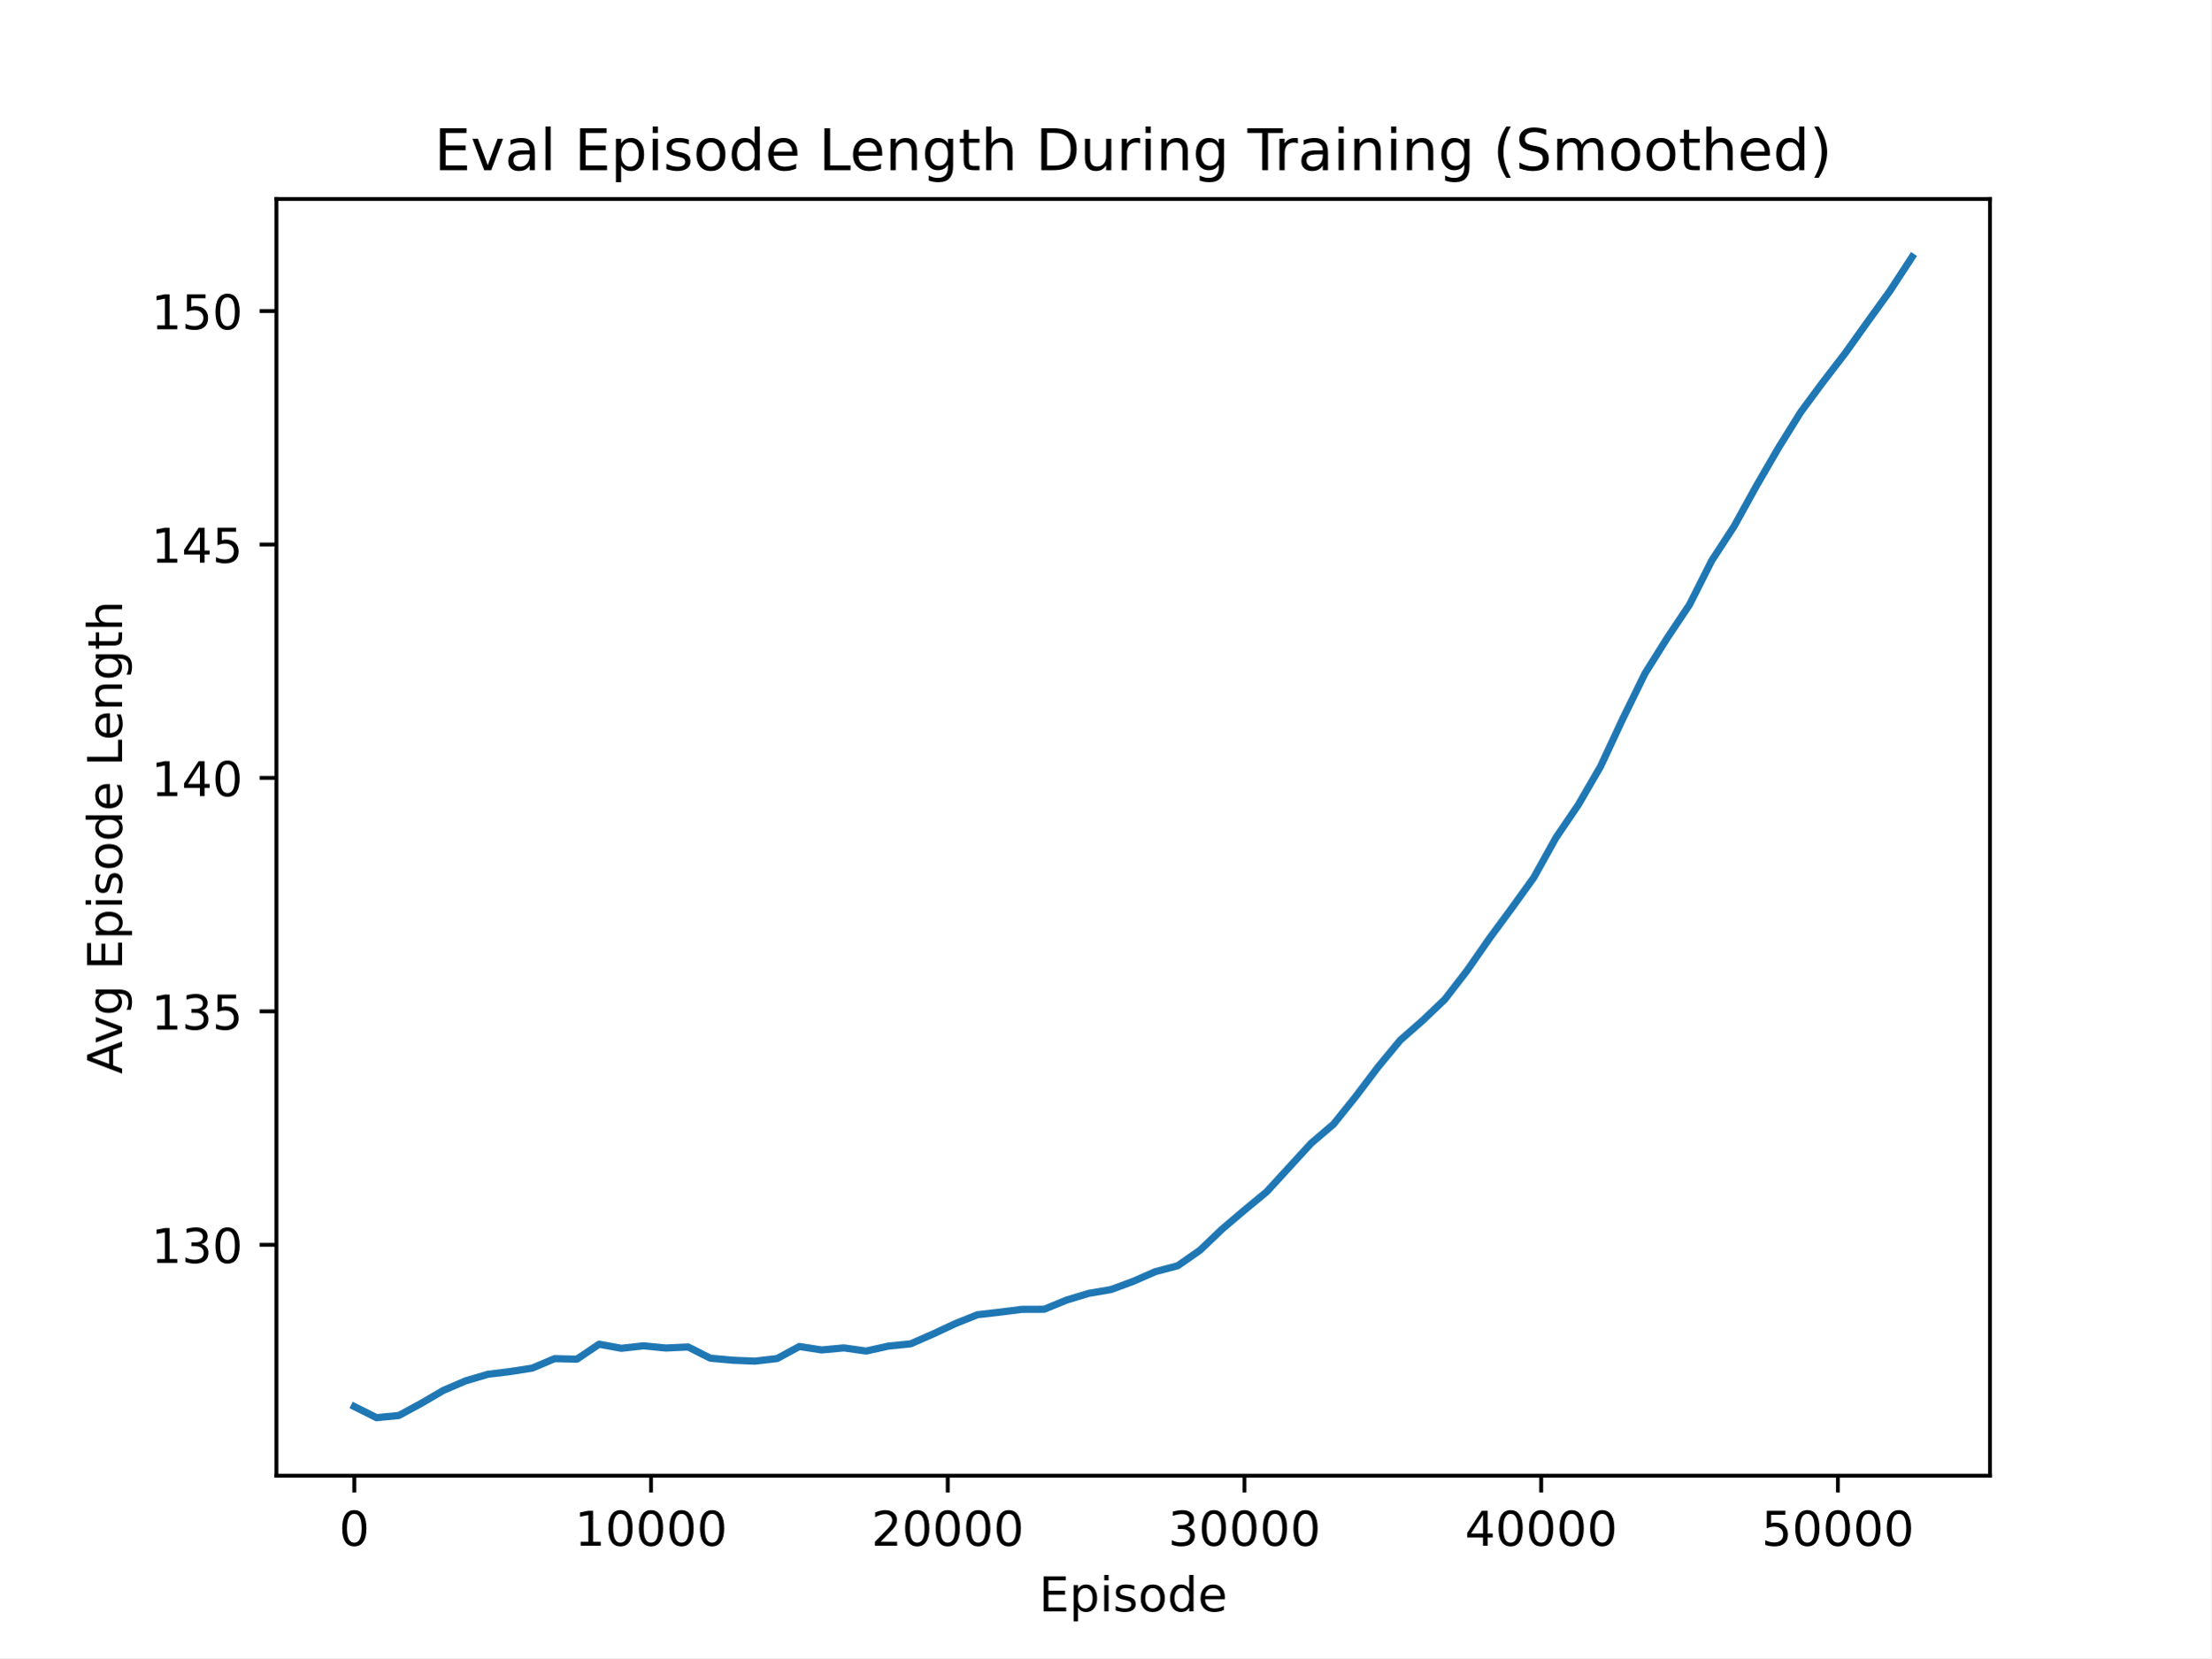
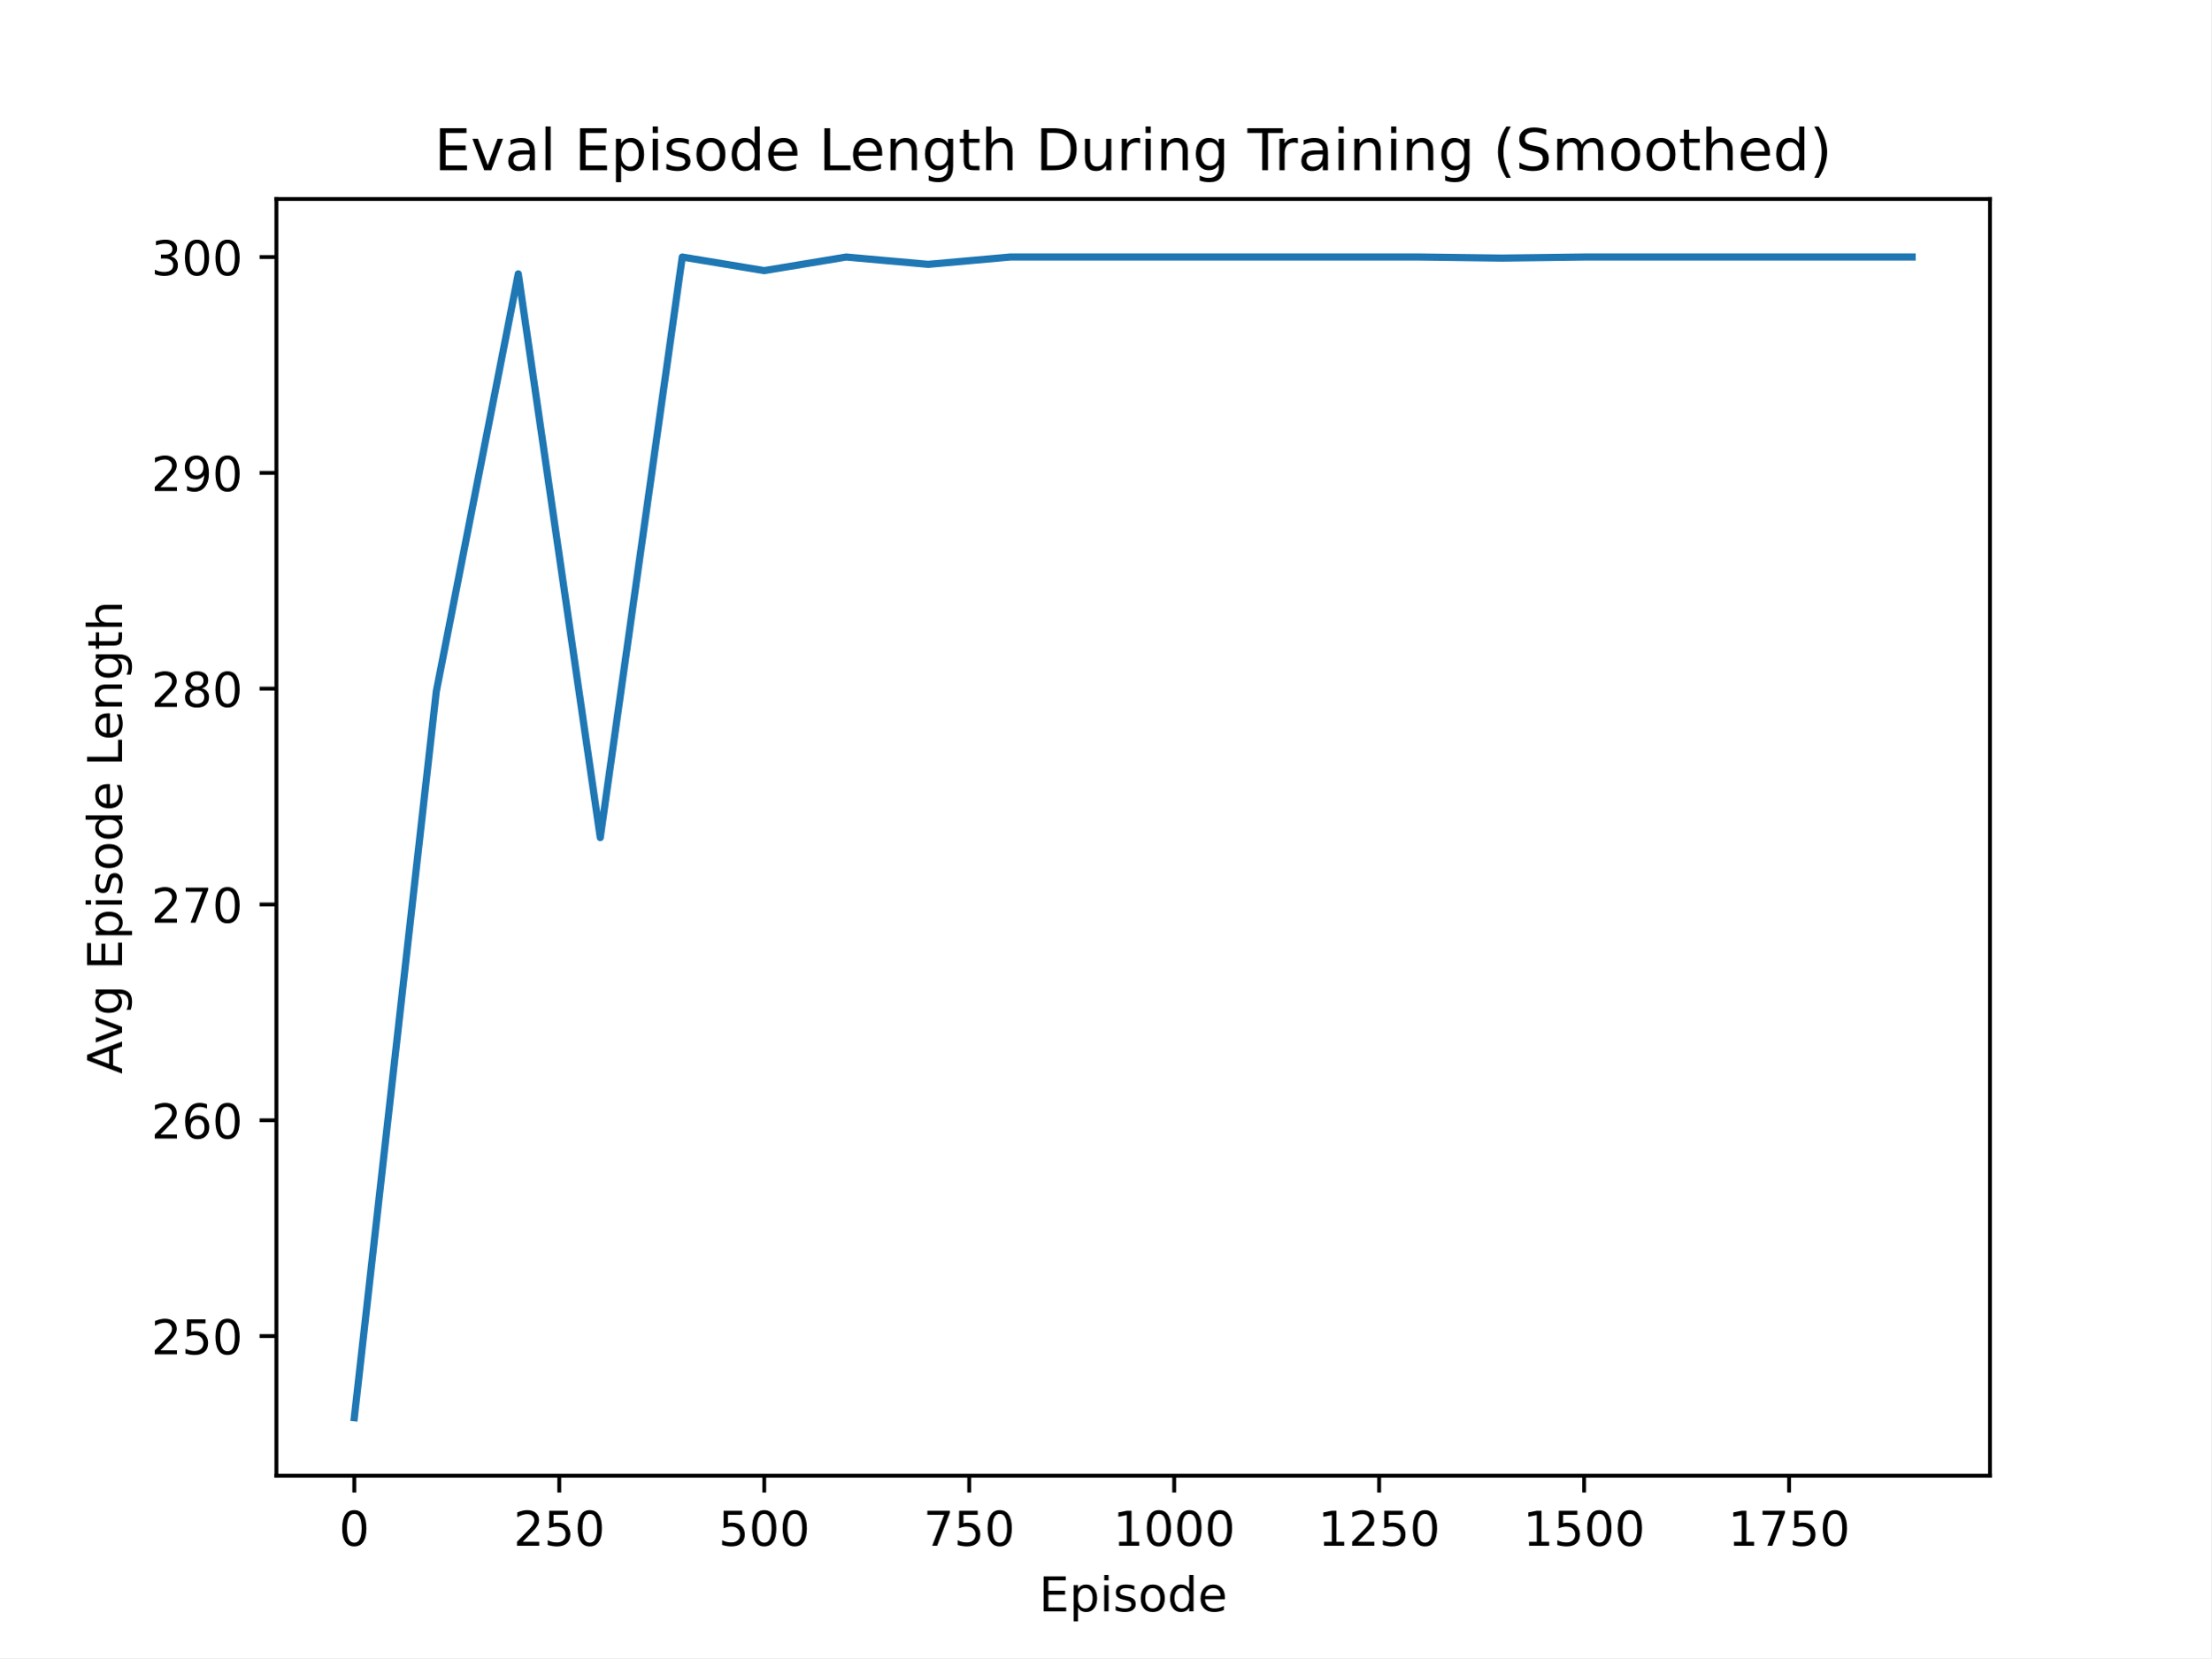
<svg xmlns="http://www.w3.org/2000/svg" xmlns:xlink="http://www.w3.org/1999/xlink" width="460.8pt" height="345.6pt" viewBox="0 0 460.8 345.6" version="1.1">
  <defs>
    <style type="text/css">*{stroke-linejoin: round; stroke-linecap: butt}</style>
  </defs>
  <g id="figure_1">
    <g id="patch_1">
      <path d="M 0 345.6  L 460.8 345.6  L 460.8 0  L 0 0  z " style="fill: #ffffff" />
    </g>
    <g id="axes_1">
      <g id="patch_2">
        <path d="M 57.6 307.584  L 414.72 307.584  L 414.72 41.472  L 57.6 41.472  z " style="fill: #ffffff" />
      </g>
      <g id="matplotlib.axis_1">
        <g id="xtick_1">
          <g id="line2d_1">
            <defs>
-               <path id="mee83826c90" d="M 0 0  L 0 3.5  " style="stroke: #000000; stroke-width: 0.8" />
+               <path id="mf00d4447f9" d="M 0 0  L 0 3.5  " style="stroke: #000000; stroke-width: 0.8" />
            </defs>
            <g>
-               <use xlink:href="#mee83826c90" x="73.833" y="307.584" style="stroke: #000000; stroke-width: 0.8" />
+               <use xlink:href="#mf00d4447f9" x="73.833" y="307.584" style="stroke: #000000; stroke-width: 0.8" />
            </g>
          </g>
          <g id="text_1">
            <g transform="translate(70.65148 322.1824) scale(0.1 -0.1)">
              <defs>
                <path id="DejaVuSans-30" d="M 2034 4250  Q 1547 4250 1301 3770  Q 1056 3291 1056 2328  Q 1056 1369 1301 889  Q 1547 409 2034 409  Q 2525 409 2770 889  Q 3016 1369 3016 2328  Q 3016 3291 2770 3770  Q 2525 4250 2034 4250  z M 2034 4750  Q 2819 4750 3233 4129  Q 3647 3509 3647 2328  Q 3647 1150 3233 529  Q 2819 -91 2034 -91  Q 1250 -91 836 529  Q 422 1150 422 2328  Q 422 3509 836 4129  Q 1250 4750 2034 4750  z " transform="scale(0.015625)" />
              </defs>
              <use xlink:href="#DejaVuSans-30" />
            </g>
          </g>
        </g>
        <g id="xtick_2">
          <g id="line2d_2">
            <g>
-               <use xlink:href="#mee83826c90" x="135.672" y="307.584" style="stroke: #000000; stroke-width: 0.8" />
+               <use xlink:href="#mf00d4447f9" x="116.55" y="307.584" style="stroke: #000000; stroke-width: 0.8" />
            </g>
          </g>
          <g id="text_2">
-             <g transform="translate(119.7654 322.1824) scale(0.1 -0.1)">
+             <g transform="translate(107.0067 322.1824) scale(0.1 -0.1)">
+               <defs>
+                 <path id="DejaVuSans-32" d="M 1228 531  L 3431 531  L 3431 0  L 469 0  L 469 531  Q 828 903 1448 1529  Q 2069 2156 2228 2338  Q 2531 2678 2651 2914  Q 2772 3150 2772 3378  Q 2772 3750 2511 3984  Q 2250 4219 1831 4219  Q 1534 4219 1204 4116  Q 875 4013 500 3803  L 500 4441  Q 881 4594 1212 4672  Q 1544 4750 1819 4750  Q 2544 4750 2975 4387  Q 3406 4025 3406 3419  Q 3406 3131 3298 2873  Q 3191 2616 2906 2266  Q 2828 2175 2409 1742  Q 1991 1309 1228 531  z " transform="scale(0.015625)" />
+                 <path id="DejaVuSans-35" d="M 691 4666  L 3169 4666  L 3169 4134  L 1269 4134  L 1269 2991  Q 1406 3038 1543 3061  Q 1681 3084 1819 3084  Q 2600 3084 3056 2656  Q 3513 2228 3513 1497  Q 3513 744 3044 326  Q 2575 -91 1722 -91  Q 1428 -91 1123 -41  Q 819 9 494 109  L 494 744  Q 775 591 1075 516  Q 1375 441 1709 441  Q 2250 441 2565 725  Q 2881 1009 2881 1497  Q 2881 1984 2565 2268  Q 2250 2553 1709 2553  Q 1456 2553 1204 2497  Q 953 2441 691 2322  L 691 4666  z " transform="scale(0.015625)" />
+               </defs>
+               <use xlink:href="#DejaVuSans-32" />
+               <use xlink:href="#DejaVuSans-35" x="63.623" />
+               <use xlink:href="#DejaVuSans-30" x="127.246" />
+             </g>
+           </g>
+         </g>
+         <g id="xtick_3">
+           <g id="line2d_3">
+             <g>
+               <use xlink:href="#mf00d4447f9" x="159.268" y="307.584" style="stroke: #000000; stroke-width: 0.8" />
+             </g>
+           </g>
+           <g id="text_3">
+             <g transform="translate(149.7244 322.1824) scale(0.1 -0.1)">
+               <use xlink:href="#DejaVuSans-35" />
+               <use xlink:href="#DejaVuSans-30" x="63.623" />
+               <use xlink:href="#DejaVuSans-30" x="127.246" />
+             </g>
+           </g>
+         </g>
+         <g id="xtick_4">
+           <g id="line2d_4">
+             <g>
+               <use xlink:href="#mf00d4447f9" x="201.986" y="307.584" style="stroke: #000000; stroke-width: 0.8" />
+             </g>
+           </g>
+           <g id="text_4">
+             <g transform="translate(192.4421 322.1824) scale(0.1 -0.1)">
+               <defs>
+                 <path id="DejaVuSans-37" d="M 525 4666  L 3525 4666  L 3525 4397  L 1831 0  L 1172 0  L 2766 4134  L 525 4134  L 525 4666  z " transform="scale(0.015625)" />
+               </defs>
+               <use xlink:href="#DejaVuSans-37" />
+               <use xlink:href="#DejaVuSans-35" x="63.623" />
+               <use xlink:href="#DejaVuSans-30" x="127.246" />
+             </g>
+           </g>
+         </g>
+         <g id="xtick_5">
+           <g id="line2d_5">
+             <g>
+               <use xlink:href="#mf00d4447f9" x="244.704" y="307.584" style="stroke: #000000; stroke-width: 0.8" />
+             </g>
+           </g>
+           <g id="text_5">
+             <g transform="translate(231.9785 322.1824) scale(0.1 -0.1)">
              <defs>
                <path id="DejaVuSans-31" d="M 794 531  L 1825 531  L 1825 4091  L 703 3866  L 703 4441  L 1819 4666  L 2450 4666  L 2450 531  L 3481 531  L 3481 0  L 794 0  L 794 531  z " transform="scale(0.015625)" />
              </defs>
              <use xlink:href="#DejaVuSans-31" />
              <use xlink:href="#DejaVuSans-30" x="63.623" />
              <use xlink:href="#DejaVuSans-30" x="127.246" />
              <use xlink:href="#DejaVuSans-30" x="190.869" />
-               <use xlink:href="#DejaVuSans-30" x="254.492" />
-             </g>
-           </g>
-         </g>
-         <g id="xtick_3">
-           <g id="line2d_3">
-             <g>
-               <use xlink:href="#mee83826c90" x="197.511" y="307.584" style="stroke: #000000; stroke-width: 0.8" />
-             </g>
-           </g>
-           <g id="text_3">
-             <g transform="translate(181.6044 322.1824) scale(0.1 -0.1)">
-               <defs>
-                 <path id="DejaVuSans-32" d="M 1228 531  L 3431 531  L 3431 0  L 469 0  L 469 531  Q 828 903 1448 1529  Q 2069 2156 2228 2338  Q 2531 2678 2651 2914  Q 2772 3150 2772 3378  Q 2772 3750 2511 3984  Q 2250 4219 1831 4219  Q 1534 4219 1204 4116  Q 875 4013 500 3803  L 500 4441  Q 881 4594 1212 4672  Q 1544 4750 1819 4750  Q 2544 4750 2975 4387  Q 3406 4025 3406 3419  Q 3406 3131 3298 2873  Q 3191 2616 2906 2266  Q 2828 2175 2409 1742  Q 1991 1309 1228 531  z " transform="scale(0.015625)" />
-               </defs>
-               <use xlink:href="#DejaVuSans-32" />
-               <use xlink:href="#DejaVuSans-30" x="63.623" />
-               <use xlink:href="#DejaVuSans-30" x="127.246" />
-               <use xlink:href="#DejaVuSans-30" x="190.869" />
-               <use xlink:href="#DejaVuSans-30" x="254.492" />
-             </g>
-           </g>
-         </g>
-         <g id="xtick_4">
-           <g id="line2d_4">
-             <g>
-               <use xlink:href="#mee83826c90" x="259.35" y="307.584" style="stroke: #000000; stroke-width: 0.8" />
-             </g>
-           </g>
-           <g id="text_4">
-             <g transform="translate(243.4434 322.1824) scale(0.1 -0.1)">
-               <defs>
-                 <path id="DejaVuSans-33" d="M 2597 2516  Q 3050 2419 3304 2112  Q 3559 1806 3559 1356  Q 3559 666 3084 287  Q 2609 -91 1734 -91  Q 1441 -91 1130 -33  Q 819 25 488 141  L 488 750  Q 750 597 1062 519  Q 1375 441 1716 441  Q 2309 441 2620 675  Q 2931 909 2931 1356  Q 2931 1769 2642 2001  Q 2353 2234 1838 2234  L 1294 2234  L 1294 2753  L 1863 2753  Q 2328 2753 2575 2939  Q 2822 3125 2822 3475  Q 2822 3834 2567 4026  Q 2313 4219 1838 4219  Q 1578 4219 1281 4162  Q 984 4106 628 3988  L 628 4550  Q 988 4650 1302 4700  Q 1616 4750 1894 4750  Q 2613 4750 3031 4423  Q 3450 4097 3450 3541  Q 3450 3153 3228 2886  Q 3006 2619 2597 2516  z " transform="scale(0.015625)" />
-               </defs>
-               <use xlink:href="#DejaVuSans-33" />
-               <use xlink:href="#DejaVuSans-30" x="63.623" />
-               <use xlink:href="#DejaVuSans-30" x="127.246" />
-               <use xlink:href="#DejaVuSans-30" x="190.869" />
-               <use xlink:href="#DejaVuSans-30" x="254.492" />
-             </g>
-           </g>
-         </g>
-         <g id="xtick_5">
-           <g id="line2d_5">
-             <g>
-               <use xlink:href="#mee83826c90" x="321.189" y="307.584" style="stroke: #000000; stroke-width: 0.8" />
-             </g>
-           </g>
-           <g id="text_5">
-             <g transform="translate(305.2823 322.1824) scale(0.1 -0.1)">
-               <defs>
-                 <path id="DejaVuSans-34" d="M 2419 4116  L 825 1625  L 2419 1625  L 2419 4116  z M 2253 4666  L 3047 4666  L 3047 1625  L 3713 1625  L 3713 1100  L 3047 1100  L 3047 0  L 2419 0  L 2419 1100  L 313 1100  L 313 1709  L 2253 4666  z " transform="scale(0.015625)" />
-               </defs>
-               <use xlink:href="#DejaVuSans-34" />
-               <use xlink:href="#DejaVuSans-30" x="63.623" />
-               <use xlink:href="#DejaVuSans-30" x="127.246" />
-               <use xlink:href="#DejaVuSans-30" x="190.869" />
-               <use xlink:href="#DejaVuSans-30" x="254.492" />
            </g>
          </g>
        </g>
        <g id="xtick_6">
          <g id="line2d_6">
            <g>
-               <use xlink:href="#mee83826c90" x="383.028" y="307.584" style="stroke: #000000; stroke-width: 0.8" />
+               <use xlink:href="#mf00d4447f9" x="287.421" y="307.584" style="stroke: #000000; stroke-width: 0.8" />
            </g>
          </g>
          <g id="text_6">
-             <g transform="translate(367.1213 322.1824) scale(0.1 -0.1)">
-               <defs>
-                 <path id="DejaVuSans-35" d="M 691 4666  L 3169 4666  L 3169 4134  L 1269 4134  L 1269 2991  Q 1406 3038 1543 3061  Q 1681 3084 1819 3084  Q 2600 3084 3056 2656  Q 3513 2228 3513 1497  Q 3513 744 3044 326  Q 2575 -91 1722 -91  Q 1428 -91 1123 -41  Q 819 9 494 109  L 494 744  Q 775 591 1075 516  Q 1375 441 1709 441  Q 2250 441 2565 725  Q 2881 1009 2881 1497  Q 2881 1984 2565 2268  Q 2250 2553 1709 2553  Q 1456 2553 1204 2497  Q 953 2441 691 2322  L 691 4666  z " transform="scale(0.015625)" />
-               </defs>
-               <use xlink:href="#DejaVuSans-35" />
-               <use xlink:href="#DejaVuSans-30" x="63.623" />
-               <use xlink:href="#DejaVuSans-30" x="127.246" />
+             <g transform="translate(274.6962 322.1824) scale(0.1 -0.1)">
+               <use xlink:href="#DejaVuSans-31" />
+               <use xlink:href="#DejaVuSans-32" x="63.623" />
+               <use xlink:href="#DejaVuSans-35" x="127.246" />
              <use xlink:href="#DejaVuSans-30" x="190.869" />
-               <use xlink:href="#DejaVuSans-30" x="254.492" />
-             </g>
-           </g>
-         </g>
-         <g id="text_7">
+             </g>
+           </g>
+         </g>
+         <g id="xtick_7">
+           <g id="line2d_7">
+             <g>
+               <use xlink:href="#mf00d4447f9" x="330.139" y="307.584" style="stroke: #000000; stroke-width: 0.8" />
+             </g>
+           </g>
+           <g id="text_7">
+             <g transform="translate(317.4139 322.1824) scale(0.1 -0.1)">
+               <use xlink:href="#DejaVuSans-31" />
+               <use xlink:href="#DejaVuSans-35" x="63.623" />
+               <use xlink:href="#DejaVuSans-30" x="127.246" />
+               <use xlink:href="#DejaVuSans-30" x="190.869" />
+             </g>
+           </g>
+         </g>
+         <g id="xtick_8">
+           <g id="line2d_8">
+             <g>
+               <use xlink:href="#mf00d4447f9" x="372.857" y="307.584" style="stroke: #000000; stroke-width: 0.8" />
+             </g>
+           </g>
+           <g id="text_8">
+             <g transform="translate(360.1317 322.1824) scale(0.1 -0.1)">
+               <use xlink:href="#DejaVuSans-31" />
+               <use xlink:href="#DejaVuSans-37" x="63.623" />
+               <use xlink:href="#DejaVuSans-35" x="127.246" />
+               <use xlink:href="#DejaVuSans-30" x="190.869" />
+             </g>
+           </g>
+         </g>
+         <g id="text_9">
          <g transform="translate(216.5225 335.8606) scale(0.1 -0.1)">
            <defs>
              <path id="DejaVuSans-45" d="M 628 4666  L 3578 4666  L 3578 4134  L 1259 4134  L 1259 2753  L 3481 2753  L 3481 2222  L 1259 2222  L 1259 531  L 3634 531  L 3634 0  L 628 0  L 628 4666  z " transform="scale(0.015625)" />
              <path id="DejaVuSans-70" d="M 1159 525  L 1159 -1331  L 581 -1331  L 581 3500  L 1159 3500  L 1159 2969  Q 1341 3281 1617 3432  Q 1894 3584 2278 3584  Q 2916 3584 3314 3078  Q 3713 2572 3713 1747  Q 3713 922 3314 415  Q 2916 -91 2278 -91  Q 1894 -91 1617 61  Q 1341 213 1159 525  z M 3116 1747  Q 3116 2381 2855 2742  Q 2594 3103 2138 3103  Q 1681 3103 1420 2742  Q 1159 2381 1159 1747  Q 1159 1113 1420 752  Q 1681 391 2138 391  Q 2594 391 2855 752  Q 3116 1113 3116 1747  z " transform="scale(0.015625)" />
              <path id="DejaVuSans-69" d="M 603 3500  L 1178 3500  L 1178 0  L 603 0  L 603 3500  z M 603 4863  L 1178 4863  L 1178 4134  L 603 4134  L 603 4863  z " transform="scale(0.015625)" />
              <path id="DejaVuSans-73" d="M 2834 3397  L 2834 2853  Q 2591 2978 2328 3040  Q 2066 3103 1784 3103  Q 1356 3103 1142 2972  Q 928 2841 928 2578  Q 928 2378 1081 2264  Q 1234 2150 1697 2047  L 1894 2003  Q 2506 1872 2764 1633  Q 3022 1394 3022 966  Q 3022 478 2636 193  Q 2250 -91 1575 -91  Q 1294 -91 989 -36  Q 684 19 347 128  L 347 722  Q 666 556 975 473  Q 1284 391 1588 391  Q 1994 391 2212 530  Q 2431 669 2431 922  Q 2431 1156 2273 1281  Q 2116 1406 1581 1522  L 1381 1569  Q 847 1681 609 1914  Q 372 2147 372 2553  Q 372 3047 722 3315  Q 1072 3584 1716 3584  Q 2034 3584 2315 3537  Q 2597 3491 2834 3397  z " transform="scale(0.015625)" />
              <path id="DejaVuSans-6f" d="M 1959 3097  Q 1497 3097 1228 2736  Q 959 2375 959 1747  Q 959 1119 1226 758  Q 1494 397 1959 397  Q 2419 397 2687 759  Q 2956 1122 2956 1747  Q 2956 2369 2687 2733  Q 2419 3097 1959 3097  z M 1959 3584  Q 2709 3584 3137 3096  Q 3566 2609 3566 1747  Q 3566 888 3137 398  Q 2709 -91 1959 -91  Q 1206 -91 779 398  Q 353 888 353 1747  Q 353 2609 779 3096  Q 1206 3584 1959 3584  z " transform="scale(0.015625)" />
              <path id="DejaVuSans-64" d="M 2906 2969  L 2906 4863  L 3481 4863  L 3481 0  L 2906 0  L 2906 525  Q 2725 213 2448 61  Q 2172 -91 1784 -91  Q 1150 -91 751 415  Q 353 922 353 1747  Q 353 2572 751 3078  Q 1150 3584 1784 3584  Q 2172 3584 2448 3432  Q 2725 3281 2906 2969  z M 947 1747  Q 947 1113 1208 752  Q 1469 391 1925 391  Q 2381 391 2643 752  Q 2906 1113 2906 1747  Q 2906 2381 2643 2742  Q 2381 3103 1925 3103  Q 1469 3103 1208 2742  Q 947 2381 947 1747  z " transform="scale(0.015625)" />
              <path id="DejaVuSans-65" d="M 3597 1894  L 3597 1613  L 953 1613  Q 991 1019 1311 708  Q 1631 397 2203 397  Q 2534 397 2845 478  Q 3156 559 3463 722  L 3463 178  Q 3153 47 2828 -22  Q 2503 -91 2169 -91  Q 1331 -91 842 396  Q 353 884 353 1716  Q 353 2575 817 3079  Q 1281 3584 2069 3584  Q 2775 3584 3186 3129  Q 3597 2675 3597 1894  z M 3022 2063  Q 3016 2534 2758 2815  Q 2500 3097 2075 3097  Q 1594 3097 1305 2825  Q 1016 2553 972 2059  L 3022 2063  z " transform="scale(0.015625)" />
            </defs>
            <use xlink:href="#DejaVuSans-45" />
            <use xlink:href="#DejaVuSans-70" x="63.184" />
            <use xlink:href="#DejaVuSans-69" x="126.66" />
            <use xlink:href="#DejaVuSans-73" x="154.443" />
            <use xlink:href="#DejaVuSans-6f" x="206.543" />
            <use xlink:href="#DejaVuSans-64" x="267.725" />
            <use xlink:href="#DejaVuSans-65" x="331.201" />
          </g>
        </g>
      </g>
      <g id="matplotlib.axis_2">
        <g id="ytick_1">
-           <g id="line2d_7">
+           <g id="line2d_9">
            <defs>
-               <path id="m70bcddaa65" d="M 0 0  L -3.5 0  " style="stroke: #000000; stroke-width: 0.8" />
+               <path id="ma47587df43" d="M 0 0  L -3.5 0  " style="stroke: #000000; stroke-width: 0.8" />
            </defs>
            <g>
-               <use xlink:href="#m70bcddaa65" x="57.6" y="259.45" style="stroke: #000000; stroke-width: 0.8" />
-             </g>
-           </g>
-           <g id="text_8">
-             <g transform="translate(31.5125 263.2496) scale(0.1 -0.1)">
-               <use xlink:href="#DejaVuSans-31" />
-               <use xlink:href="#DejaVuSans-33" x="63.623" />
+               <use xlink:href="#ma47587df43" x="57.6" y="278.484" style="stroke: #000000; stroke-width: 0.8" />
+             </g>
+           </g>
+           <g id="text_10">
+             <g transform="translate(31.5125 282.2835) scale(0.1 -0.1)">
+               <use xlink:href="#DejaVuSans-32" />
+               <use xlink:href="#DejaVuSans-35" x="63.623" />
              <use xlink:href="#DejaVuSans-30" x="127.246" />
            </g>
          </g>
        </g>
        <g id="ytick_2">
-           <g id="line2d_8">
-             <g>
-               <use xlink:href="#m70bcddaa65" x="57.6" y="210.795" style="stroke: #000000; stroke-width: 0.8" />
-             </g>
-           </g>
-           <g id="text_9">
-             <g transform="translate(31.5125 214.5939) scale(0.1 -0.1)">
-               <use xlink:href="#DejaVuSans-31" />
-               <use xlink:href="#DejaVuSans-33" x="63.623" />
-               <use xlink:href="#DejaVuSans-35" x="127.246" />
+           <g id="line2d_10">
+             <g>
+               <use xlink:href="#ma47587df43" x="57.6" y="233.501" style="stroke: #000000; stroke-width: 0.8" />
+             </g>
+           </g>
+           <g id="text_11">
+             <g transform="translate(31.5125 237.3003) scale(0.1 -0.1)">
+               <defs>
+                 <path id="DejaVuSans-36" d="M 2113 2584  Q 1688 2584 1439 2293  Q 1191 2003 1191 1497  Q 1191 994 1439 701  Q 1688 409 2113 409  Q 2538 409 2786 701  Q 3034 994 3034 1497  Q 3034 2003 2786 2293  Q 2538 2584 2113 2584  z M 3366 4563  L 3366 3988  Q 3128 4100 2886 4159  Q 2644 4219 2406 4219  Q 1781 4219 1451 3797  Q 1122 3375 1075 2522  Q 1259 2794 1537 2939  Q 1816 3084 2150 3084  Q 2853 3084 3261 2657  Q 3669 2231 3669 1497  Q 3669 778 3244 343  Q 2819 -91 2113 -91  Q 1303 -91 875 529  Q 447 1150 447 2328  Q 447 3434 972 4092  Q 1497 4750 2381 4750  Q 2619 4750 2861 4703  Q 3103 4656 3366 4563  z " transform="scale(0.015625)" />
+               </defs>
+               <use xlink:href="#DejaVuSans-32" />
+               <use xlink:href="#DejaVuSans-36" x="63.623" />
+               <use xlink:href="#DejaVuSans-30" x="127.246" />
            </g>
          </g>
        </g>
        <g id="ytick_3">
-           <g id="line2d_9">
-             <g>
-               <use xlink:href="#m70bcddaa65" x="57.6" y="162.139" style="stroke: #000000; stroke-width: 0.8" />
-             </g>
-           </g>
-           <g id="text_10">
-             <g transform="translate(31.5125 165.9382) scale(0.1 -0.1)">
-               <use xlink:href="#DejaVuSans-31" />
-               <use xlink:href="#DejaVuSans-34" x="63.623" />
+           <g id="line2d_11">
+             <g>
+               <use xlink:href="#ma47587df43" x="57.6" y="188.518" style="stroke: #000000; stroke-width: 0.8" />
+             </g>
+           </g>
+           <g id="text_12">
+             <g transform="translate(31.5125 192.317) scale(0.1 -0.1)">
+               <use xlink:href="#DejaVuSans-32" />
+               <use xlink:href="#DejaVuSans-37" x="63.623" />
              <use xlink:href="#DejaVuSans-30" x="127.246" />
            </g>
          </g>
        </g>
        <g id="ytick_4">
-           <g id="line2d_10">
-             <g>
-               <use xlink:href="#m70bcddaa65" x="57.6" y="113.483" style="stroke: #000000; stroke-width: 0.8" />
-             </g>
-           </g>
-           <g id="text_11">
-             <g transform="translate(31.5125 117.2825) scale(0.1 -0.1)">
-               <use xlink:href="#DejaVuSans-31" />
-               <use xlink:href="#DejaVuSans-34" x="63.623" />
-               <use xlink:href="#DejaVuSans-35" x="127.246" />
+           <g id="line2d_12">
+             <g>
+               <use xlink:href="#ma47587df43" x="57.6" y="143.535" style="stroke: #000000; stroke-width: 0.8" />
+             </g>
+           </g>
+           <g id="text_13">
+             <g transform="translate(31.5125 147.3337) scale(0.1 -0.1)">
+               <defs>
+                 <path id="DejaVuSans-38" d="M 2034 2216  Q 1584 2216 1326 1975  Q 1069 1734 1069 1313  Q 1069 891 1326 650  Q 1584 409 2034 409  Q 2484 409 2743 651  Q 3003 894 3003 1313  Q 3003 1734 2745 1975  Q 2488 2216 2034 2216  z M 1403 2484  Q 997 2584 770 2862  Q 544 3141 544 3541  Q 544 4100 942 4425  Q 1341 4750 2034 4750  Q 2731 4750 3128 4425  Q 3525 4100 3525 3541  Q 3525 3141 3298 2862  Q 3072 2584 2669 2484  Q 3125 2378 3379 2068  Q 3634 1759 3634 1313  Q 3634 634 3220 271  Q 2806 -91 2034 -91  Q 1263 -91 848 271  Q 434 634 434 1313  Q 434 1759 690 2068  Q 947 2378 1403 2484  z M 1172 3481  Q 1172 3119 1398 2916  Q 1625 2713 2034 2713  Q 2441 2713 2670 2916  Q 2900 3119 2900 3481  Q 2900 3844 2670 4047  Q 2441 4250 2034 4250  Q 1625 4250 1398 4047  Q 1172 3844 1172 3481  z " transform="scale(0.015625)" />
+               </defs>
+               <use xlink:href="#DejaVuSans-32" />
+               <use xlink:href="#DejaVuSans-38" x="63.623" />
+               <use xlink:href="#DejaVuSans-30" x="127.246" />
            </g>
          </g>
        </g>
        <g id="ytick_5">
-           <g id="line2d_11">
-             <g>
-               <use xlink:href="#m70bcddaa65" x="57.6" y="64.828" style="stroke: #000000; stroke-width: 0.8" />
-             </g>
-           </g>
-           <g id="text_12">
-             <g transform="translate(31.5125 68.6268) scale(0.1 -0.1)">
-               <use xlink:href="#DejaVuSans-31" />
-               <use xlink:href="#DejaVuSans-35" x="63.623" />
-               <use xlink:href="#DejaVuSans-30" x="127.246" />
-             </g>
-           </g>
-         </g>
-         <g id="text_13">
+           <g id="line2d_13">
+             <g>
+               <use xlink:href="#ma47587df43" x="57.6" y="98.551" style="stroke: #000000; stroke-width: 0.8" />
+             </g>
+           </g>
+           <g id="text_14">
+             <g transform="translate(31.5125 102.3505) scale(0.1 -0.1)">
+               <defs>
+                 <path id="DejaVuSans-39" d="M 703 97  L 703 672  Q 941 559 1184 500  Q 1428 441 1663 441  Q 2288 441 2617 861  Q 2947 1281 2994 2138  Q 2813 1869 2534 1725  Q 2256 1581 1919 1581  Q 1219 1581 811 2004  Q 403 2428 403 3163  Q 403 3881 828 4315  Q 1253 4750 1959 4750  Q 2769 4750 3195 4129  Q 3622 3509 3622 2328  Q 3622 1225 3098 567  Q 2575 -91 1691 -91  Q 1453 -91 1209 -44  Q 966 3 703 97  z M 1959 2075  Q 2384 2075 2632 2365  Q 2881 2656 2881 3163  Q 2881 3666 2632 3958  Q 2384 4250 1959 4250  Q 1534 4250 1286 3958  Q 1038 3666 1038 3163  Q 1038 2656 1286 2365  Q 1534 2075 1959 2075  z " transform="scale(0.015625)" />
+               </defs>
+               <use xlink:href="#DejaVuSans-32" />
+               <use xlink:href="#DejaVuSans-39" x="63.623" />
+               <use xlink:href="#DejaVuSans-30" x="127.246" />
+             </g>
+           </g>
+         </g>
+         <g id="ytick_6">
+           <g id="line2d_14">
+             <g>
+               <use xlink:href="#ma47587df43" x="57.6" y="53.568" style="stroke: #000000; stroke-width: 0.8" />
+             </g>
+           </g>
+           <g id="text_15">
+             <g transform="translate(31.5125 57.36722) scale(0.1 -0.1)">
+               <defs>
+                 <path id="DejaVuSans-33" d="M 2597 2516  Q 3050 2419 3304 2112  Q 3559 1806 3559 1356  Q 3559 666 3084 287  Q 2609 -91 1734 -91  Q 1441 -91 1130 -33  Q 819 25 488 141  L 488 750  Q 750 597 1062 519  Q 1375 441 1716 441  Q 2309 441 2620 675  Q 2931 909 2931 1356  Q 2931 1769 2642 2001  Q 2353 2234 1838 2234  L 1294 2234  L 1294 2753  L 1863 2753  Q 2328 2753 2575 2939  Q 2822 3125 2822 3475  Q 2822 3834 2567 4026  Q 2313 4219 1838 4219  Q 1578 4219 1281 4162  Q 984 4106 628 3988  L 628 4550  Q 988 4650 1302 4700  Q 1616 4750 1894 4750  Q 2613 4750 3031 4423  Q 3450 4097 3450 3541  Q 3450 3153 3228 2886  Q 3006 2619 2597 2516  z " transform="scale(0.015625)" />
+               </defs>
+               <use xlink:href="#DejaVuSans-33" />
+               <use xlink:href="#DejaVuSans-30" x="63.623" />
+               <use xlink:href="#DejaVuSans-30" x="127.246" />
+             </g>
+           </g>
+         </g>
+         <g id="text_16">
          <g transform="translate(25.43281 223.8507) rotate(-90) scale(0.1 -0.1)">
            <defs>
              <path id="DejaVuSans-41" d="M 2188 4044  L 1331 1722  L 3047 1722  L 2188 4044  z M 1831 4666  L 2547 4666  L 4325 0  L 3669 0  L 3244 1197  L 1141 1197  L 716 0  L 50 0  L 1831 4666  z " transform="scale(0.015625)" />
              <path id="DejaVuSans-76" d="M 191 3500  L 800 3500  L 1894 563  L 2988 3500  L 3597 3500  L 2284 0  L 1503 0  L 191 3500  z " transform="scale(0.015625)" />
              <path id="DejaVuSans-67" d="M 2906 1791  Q 2906 2416 2648 2759  Q 2391 3103 1925 3103  Q 1463 3103 1205 2759  Q 947 2416 947 1791  Q 947 1169 1205 825  Q 1463 481 1925 481  Q 2391 481 2648 825  Q 2906 1169 2906 1791  z M 3481 434  Q 3481 -459 3084 -895  Q 2688 -1331 1869 -1331  Q 1566 -1331 1297 -1286  Q 1028 -1241 775 -1147  L 775 -588  Q 1028 -725 1275 -790  Q 1522 -856 1778 -856  Q 2344 -856 2625 -561  Q 2906 -266 2906 331  L 2906 616  Q 2728 306 2450 153  Q 2172 0 1784 0  Q 1141 0 747 490  Q 353 981 353 1791  Q 353 2603 747 3093  Q 1141 3584 1784 3584  Q 2172 3584 2450 3431  Q 2728 3278 2906 2969  L 2906 3500  L 3481 3500  L 3481 434  z " transform="scale(0.015625)" />
              <path id="DejaVuSans-20" transform="scale(0.015625)" />
              <path id="DejaVuSans-4c" d="M 628 4666  L 1259 4666  L 1259 531  L 3531 531  L 3531 0  L 628 0  L 628 4666  z " transform="scale(0.015625)" />
              <path id="DejaVuSans-6e" d="M 3513 2113  L 3513 0  L 2938 0  L 2938 2094  Q 2938 2591 2744 2837  Q 2550 3084 2163 3084  Q 1697 3084 1428 2787  Q 1159 2491 1159 1978  L 1159 0  L 581 0  L 581 3500  L 1159 3500  L 1159 2956  Q 1366 3272 1645 3428  Q 1925 3584 2291 3584  Q 2894 3584 3203 3211  Q 3513 2838 3513 2113  z " transform="scale(0.015625)" />
              <path id="DejaVuSans-74" d="M 1172 4494  L 1172 3500  L 2356 3500  L 2356 3053  L 1172 3053  L 1172 1153  Q 1172 725 1289 603  Q 1406 481 1766 481  L 2356 481  L 2356 0  L 1766 0  Q 1100 0 847 248  Q 594 497 594 1153  L 594 3053  L 172 3053  L 172 3500  L 594 3500  L 594 4494  L 1172 4494  z " transform="scale(0.015625)" />
              <path id="DejaVuSans-68" d="M 3513 2113  L 3513 0  L 2938 0  L 2938 2094  Q 2938 2591 2744 2837  Q 2550 3084 2163 3084  Q 1697 3084 1428 2787  Q 1159 2491 1159 1978  L 1159 0  L 581 0  L 581 4863  L 1159 4863  L 1159 2956  Q 1366 3272 1645 3428  Q 1925 3584 2291 3584  Q 2894 3584 3203 3211  Q 3513 2838 3513 2113  z " transform="scale(0.015625)" />
            </defs>
            <use xlink:href="#DejaVuSans-41" />
            <use xlink:href="#DejaVuSans-76" x="62.533" />
            <use xlink:href="#DejaVuSans-67" x="121.713" />
            <use xlink:href="#DejaVuSans-20" x="185.189" />
            <use xlink:href="#DejaVuSans-45" x="216.977" />
            <use xlink:href="#DejaVuSans-70" x="280.16" />
            <use xlink:href="#DejaVuSans-69" x="343.637" />
            <use xlink:href="#DejaVuSans-73" x="371.42" />
            <use xlink:href="#DejaVuSans-6f" x="423.52" />
            <use xlink:href="#DejaVuSans-64" x="484.701" />
            <use xlink:href="#DejaVuSans-65" x="548.178" />
            <use xlink:href="#DejaVuSans-20" x="609.701" />
            <use xlink:href="#DejaVuSans-4c" x="641.488" />
            <use xlink:href="#DejaVuSans-65" x="695.451" />
            <use xlink:href="#DejaVuSans-6e" x="756.975" />
            <use xlink:href="#DejaVuSans-67" x="820.354" />
            <use xlink:href="#DejaVuSans-74" x="883.83" />
            <use xlink:href="#DejaVuSans-68" x="923.039" />
          </g>
        </g>
      </g>
-       <g id="line2d_12">
-         <path d="M 73.833 293.169  L 78.471 295.488  L 83.109 295.04  L 87.746 292.527  L 92.384 289.817  L 97.022 287.821  L 101.66 286.452  L 106.298 285.881  L 110.936 285.156  L 115.574 283.188  L 120.212 283.301  L 124.85 280.178  L 129.488 281.026  L 134.126 280.514  L 138.764 280.969  L 143.402 280.752  L 148.039 283.097  L 152.677 283.515  L 157.315 283.711  L 161.953 283.17  L 166.591 280.65  L 171.229 281.374  L 175.867 280.946  L 180.505 281.605  L 185.143 280.573  L 189.781 280.101  L 194.419 278.067  L 199.057 275.897  L 203.695 274.037  L 208.332 273.501  L 212.97 272.912  L 217.608 272.895  L 222.246 270.99  L 226.884 269.58  L 231.522 268.792  L 236.16 267.078  L 240.798 265.045  L 245.436 263.827  L 250.074 260.595  L 254.712 256.168  L 259.35 252.231  L 263.988 248.401  L 268.625 243.339  L 273.263 238.278  L 277.901 234.328  L 282.539 228.548  L 287.177 222.42  L 291.815 216.807  L 296.453 212.743  L 301.091 208.319  L 305.729 202.321  L 310.367 195.65  L 315.005 189.355  L 319.643 182.916  L 324.281 174.583  L 328.918 167.761  L 333.556 159.763  L 338.194 149.822  L 342.832 140.353  L 347.47 132.961  L 352.108 126.022  L 356.746 116.826  L 361.384 109.715  L 366.022 101.313  L 370.66 93.316  L 375.298 85.862  L 379.936 79.605  L 384.574 73.579  L 389.211 67.077  L 393.849 60.661  L 398.487 53.568  " clip-path="url(#pb724073752)" style="fill: none; stroke: #1f77b4; stroke-width: 1.5; stroke-linecap: square" />
+       <g id="line2d_15">
+         <path d="M 73.833 295.488  L 90.92 144.119  L 108.007 57.077  L 125.094 174.573  L 142.181 53.568  L 159.268 56.402  L 176.355 53.568  L 193.442 55.097  L 210.529 53.568  L 227.616 53.568  L 244.704 53.568  L 261.791 53.568  L 278.878 53.568  L 295.965 53.568  L 313.052 53.793  L 330.139 53.568  L 347.226 53.568  L 364.313 53.568  L 381.4 53.568  L 398.487 53.568  " clip-path="url(#pb0c2431680)" style="fill: none; stroke: #1f77b4; stroke-width: 1.5; stroke-linecap: square" />
      </g>
      <g id="patch_3">
        <path d="M 57.6 307.584  L 57.6 41.472  " style="fill: none; stroke: #000000; stroke-width: 0.8; stroke-linejoin: miter; stroke-linecap: square" />
      </g>
      <g id="patch_4">
        <path d="M 414.72 307.584  L 414.72 41.472  " style="fill: none; stroke: #000000; stroke-width: 0.8; stroke-linejoin: miter; stroke-linecap: square" />
      </g>
      <g id="patch_5">
        <path d="M 57.6 307.584  L 414.72 307.584  " style="fill: none; stroke: #000000; stroke-width: 0.8; stroke-linejoin: miter; stroke-linecap: square" />
      </g>
      <g id="patch_6">
        <path d="M 57.6 41.472  L 414.72 41.472  " style="fill: none; stroke: #000000; stroke-width: 0.8; stroke-linejoin: miter; stroke-linecap: square" />
      </g>
-       <g id="text_14">
+       <g id="text_17">
        <g transform="translate(90.50625 35.472) scale(0.12 -0.12)">
          <defs>
            <path id="DejaVuSans-61" d="M 2194 1759  Q 1497 1759 1228 1600  Q 959 1441 959 1056  Q 959 750 1161 570  Q 1363 391 1709 391  Q 2188 391 2477 730  Q 2766 1069 2766 1631  L 2766 1759  L 2194 1759  z M 3341 1997  L 3341 0  L 2766 0  L 2766 531  Q 2569 213 2275 61  Q 1981 -91 1556 -91  Q 1019 -91 701 211  Q 384 513 384 1019  Q 384 1609 779 1909  Q 1175 2209 1959 2209  L 2766 2209  L 2766 2266  Q 2766 2663 2505 2880  Q 2244 3097 1772 3097  Q 1472 3097 1187 3025  Q 903 2953 641 2809  L 641 3341  Q 956 3463 1253 3523  Q 1550 3584 1831 3584  Q 2591 3584 2966 3190  Q 3341 2797 3341 1997  z " transform="scale(0.015625)" />
            <path id="DejaVuSans-6c" d="M 603 4863  L 1178 4863  L 1178 0  L 603 0  L 603 4863  z " transform="scale(0.015625)" />
            <path id="DejaVuSans-44" d="M 1259 4147  L 1259 519  L 2022 519  Q 2988 519 3436 956  Q 3884 1394 3884 2338  Q 3884 3275 3436 3711  Q 2988 4147 2022 4147  L 1259 4147  z M 628 4666  L 1925 4666  Q 3281 4666 3915 4102  Q 4550 3538 4550 2338  Q 4550 1131 3912 565  Q 3275 0 1925 0  L 628 0  L 628 4666  z " transform="scale(0.015625)" />
            <path id="DejaVuSans-75" d="M 544 1381  L 544 3500  L 1119 3500  L 1119 1403  Q 1119 906 1312 657  Q 1506 409 1894 409  Q 2359 409 2629 706  Q 2900 1003 2900 1516  L 2900 3500  L 3475 3500  L 3475 0  L 2900 0  L 2900 538  Q 2691 219 2414 64  Q 2138 -91 1772 -91  Q 1169 -91 856 284  Q 544 659 544 1381  z M 1991 3584  L 1991 3584  z " transform="scale(0.015625)" />
            <path id="DejaVuSans-72" d="M 2631 2963  Q 2534 3019 2420 3045  Q 2306 3072 2169 3072  Q 1681 3072 1420 2755  Q 1159 2438 1159 1844  L 1159 0  L 581 0  L 581 3500  L 1159 3500  L 1159 2956  Q 1341 3275 1631 3429  Q 1922 3584 2338 3584  Q 2397 3584 2469 3576  Q 2541 3569 2628 3553  L 2631 2963  z " transform="scale(0.015625)" />
            <path id="DejaVuSans-54" d="M -19 4666  L 3928 4666  L 3928 4134  L 2272 4134  L 2272 0  L 1638 0  L 1638 4134  L -19 4134  L -19 4666  z " transform="scale(0.015625)" />
            <path id="DejaVuSans-28" d="M 1984 4856  Q 1566 4138 1362 3434  Q 1159 2731 1159 2009  Q 1159 1288 1364 580  Q 1569 -128 1984 -844  L 1484 -844  Q 1016 -109 783 600  Q 550 1309 550 2009  Q 550 2706 781 3412  Q 1013 4119 1484 4856  L 1984 4856  z " transform="scale(0.015625)" />
            <path id="DejaVuSans-53" d="M 3425 4513  L 3425 3897  Q 3066 4069 2747 4153  Q 2428 4238 2131 4238  Q 1616 4238 1336 4038  Q 1056 3838 1056 3469  Q 1056 3159 1242 3001  Q 1428 2844 1947 2747  L 2328 2669  Q 3034 2534 3370 2195  Q 3706 1856 3706 1288  Q 3706 609 3251 259  Q 2797 -91 1919 -91  Q 1588 -91 1214 -16  Q 841 59 441 206  L 441 856  Q 825 641 1194 531  Q 1563 422 1919 422  Q 2459 422 2753 634  Q 3047 847 3047 1241  Q 3047 1584 2836 1778  Q 2625 1972 2144 2069  L 1759 2144  Q 1053 2284 737 2584  Q 422 2884 422 3419  Q 422 4038 858 4394  Q 1294 4750 2059 4750  Q 2388 4750 2728 4690  Q 3069 4631 3425 4513  z " transform="scale(0.015625)" />
            <path id="DejaVuSans-6d" d="M 3328 2828  Q 3544 3216 3844 3400  Q 4144 3584 4550 3584  Q 5097 3584 5394 3201  Q 5691 2819 5691 2113  L 5691 0  L 5113 0  L 5113 2094  Q 5113 2597 4934 2840  Q 4756 3084 4391 3084  Q 3944 3084 3684 2787  Q 3425 2491 3425 1978  L 3425 0  L 2847 0  L 2847 2094  Q 2847 2600 2669 2842  Q 2491 3084 2119 3084  Q 1678 3084 1418 2786  Q 1159 2488 1159 1978  L 1159 0  L 581 0  L 581 3500  L 1159 3500  L 1159 2956  Q 1356 3278 1631 3431  Q 1906 3584 2284 3584  Q 2666 3584 2933 3390  Q 3200 3197 3328 2828  z " transform="scale(0.015625)" />
            <path id="DejaVuSans-29" d="M 513 4856  L 1013 4856  Q 1481 4119 1714 3412  Q 1947 2706 1947 2009  Q 1947 1309 1714 600  Q 1481 -109 1013 -844  L 513 -844  Q 928 -128 1133 580  Q 1338 1288 1338 2009  Q 1338 2731 1133 3434  Q 928 4138 513 4856  z " transform="scale(0.015625)" />
          </defs>
          <use xlink:href="#DejaVuSans-45" />
          <use xlink:href="#DejaVuSans-76" x="63.184" />
          <use xlink:href="#DejaVuSans-61" x="122.363" />
          <use xlink:href="#DejaVuSans-6c" x="183.643" />
          <use xlink:href="#DejaVuSans-20" x="211.426" />
          <use xlink:href="#DejaVuSans-45" x="243.213" />
          <use xlink:href="#DejaVuSans-70" x="306.396" />
          <use xlink:href="#DejaVuSans-69" x="369.873" />
          <use xlink:href="#DejaVuSans-73" x="397.656" />
          <use xlink:href="#DejaVuSans-6f" x="449.756" />
          <use xlink:href="#DejaVuSans-64" x="510.938" />
          <use xlink:href="#DejaVuSans-65" x="574.414" />
          <use xlink:href="#DejaVuSans-20" x="635.938" />
          <use xlink:href="#DejaVuSans-4c" x="667.725" />
          <use xlink:href="#DejaVuSans-65" x="721.688" />
          <use xlink:href="#DejaVuSans-6e" x="783.211" />
          <use xlink:href="#DejaVuSans-67" x="846.59" />
          <use xlink:href="#DejaVuSans-74" x="910.066" />
          <use xlink:href="#DejaVuSans-68" x="949.275" />
          <use xlink:href="#DejaVuSans-20" x="1012.654" />
          <use xlink:href="#DejaVuSans-44" x="1044.441" />
          <use xlink:href="#DejaVuSans-75" x="1121.443" />
          <use xlink:href="#DejaVuSans-72" x="1184.822" />
          <use xlink:href="#DejaVuSans-69" x="1225.936" />
          <use xlink:href="#DejaVuSans-6e" x="1253.719" />
          <use xlink:href="#DejaVuSans-67" x="1317.098" />
          <use xlink:href="#DejaVuSans-20" x="1380.574" />
          <use xlink:href="#DejaVuSans-54" x="1412.361" />
          <use xlink:href="#DejaVuSans-72" x="1458.695" />
          <use xlink:href="#DejaVuSans-61" x="1499.809" />
          <use xlink:href="#DejaVuSans-69" x="1561.088" />
          <use xlink:href="#DejaVuSans-6e" x="1588.871" />
          <use xlink:href="#DejaVuSans-69" x="1652.25" />
          <use xlink:href="#DejaVuSans-6e" x="1680.033" />
          <use xlink:href="#DejaVuSans-67" x="1743.412" />
          <use xlink:href="#DejaVuSans-20" x="1806.889" />
          <use xlink:href="#DejaVuSans-28" x="1838.676" />
          <use xlink:href="#DejaVuSans-53" x="1877.689" />
          <use xlink:href="#DejaVuSans-6d" x="1941.166" />
          <use xlink:href="#DejaVuSans-6f" x="2038.578" />
          <use xlink:href="#DejaVuSans-6f" x="2099.76" />
          <use xlink:href="#DejaVuSans-74" x="2160.941" />
          <use xlink:href="#DejaVuSans-68" x="2200.15" />
          <use xlink:href="#DejaVuSans-65" x="2263.529" />
          <use xlink:href="#DejaVuSans-64" x="2325.053" />
          <use xlink:href="#DejaVuSans-29" x="2388.529" />
        </g>
      </g>
    </g>
  </g>
  <defs>
-     <clipPath id="pb724073752">
+     <clipPath id="pb0c2431680">
      <rect x="57.6" y="41.472" width="357.12" height="266.112" />
    </clipPath>
  </defs>
</svg>
